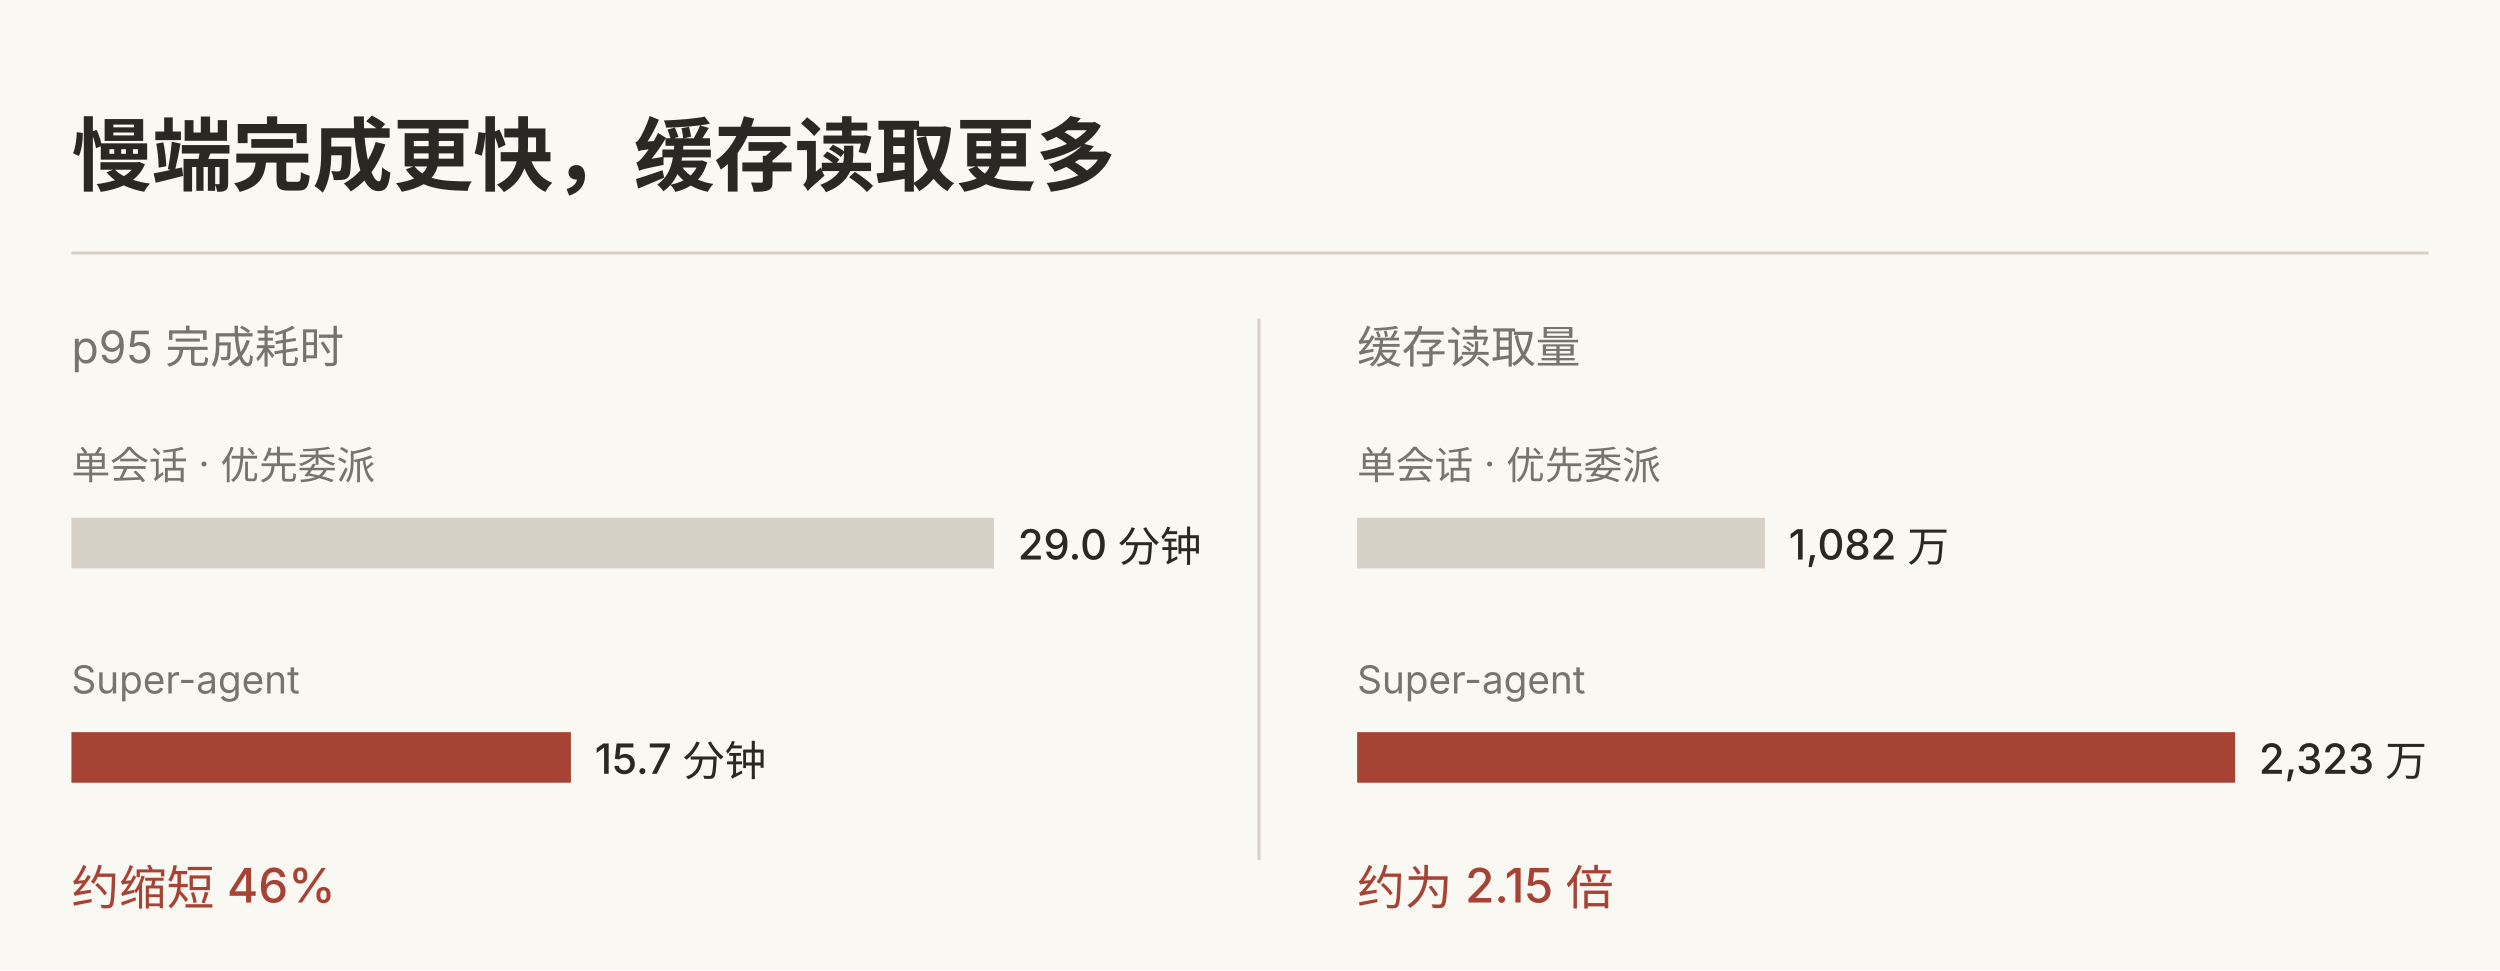
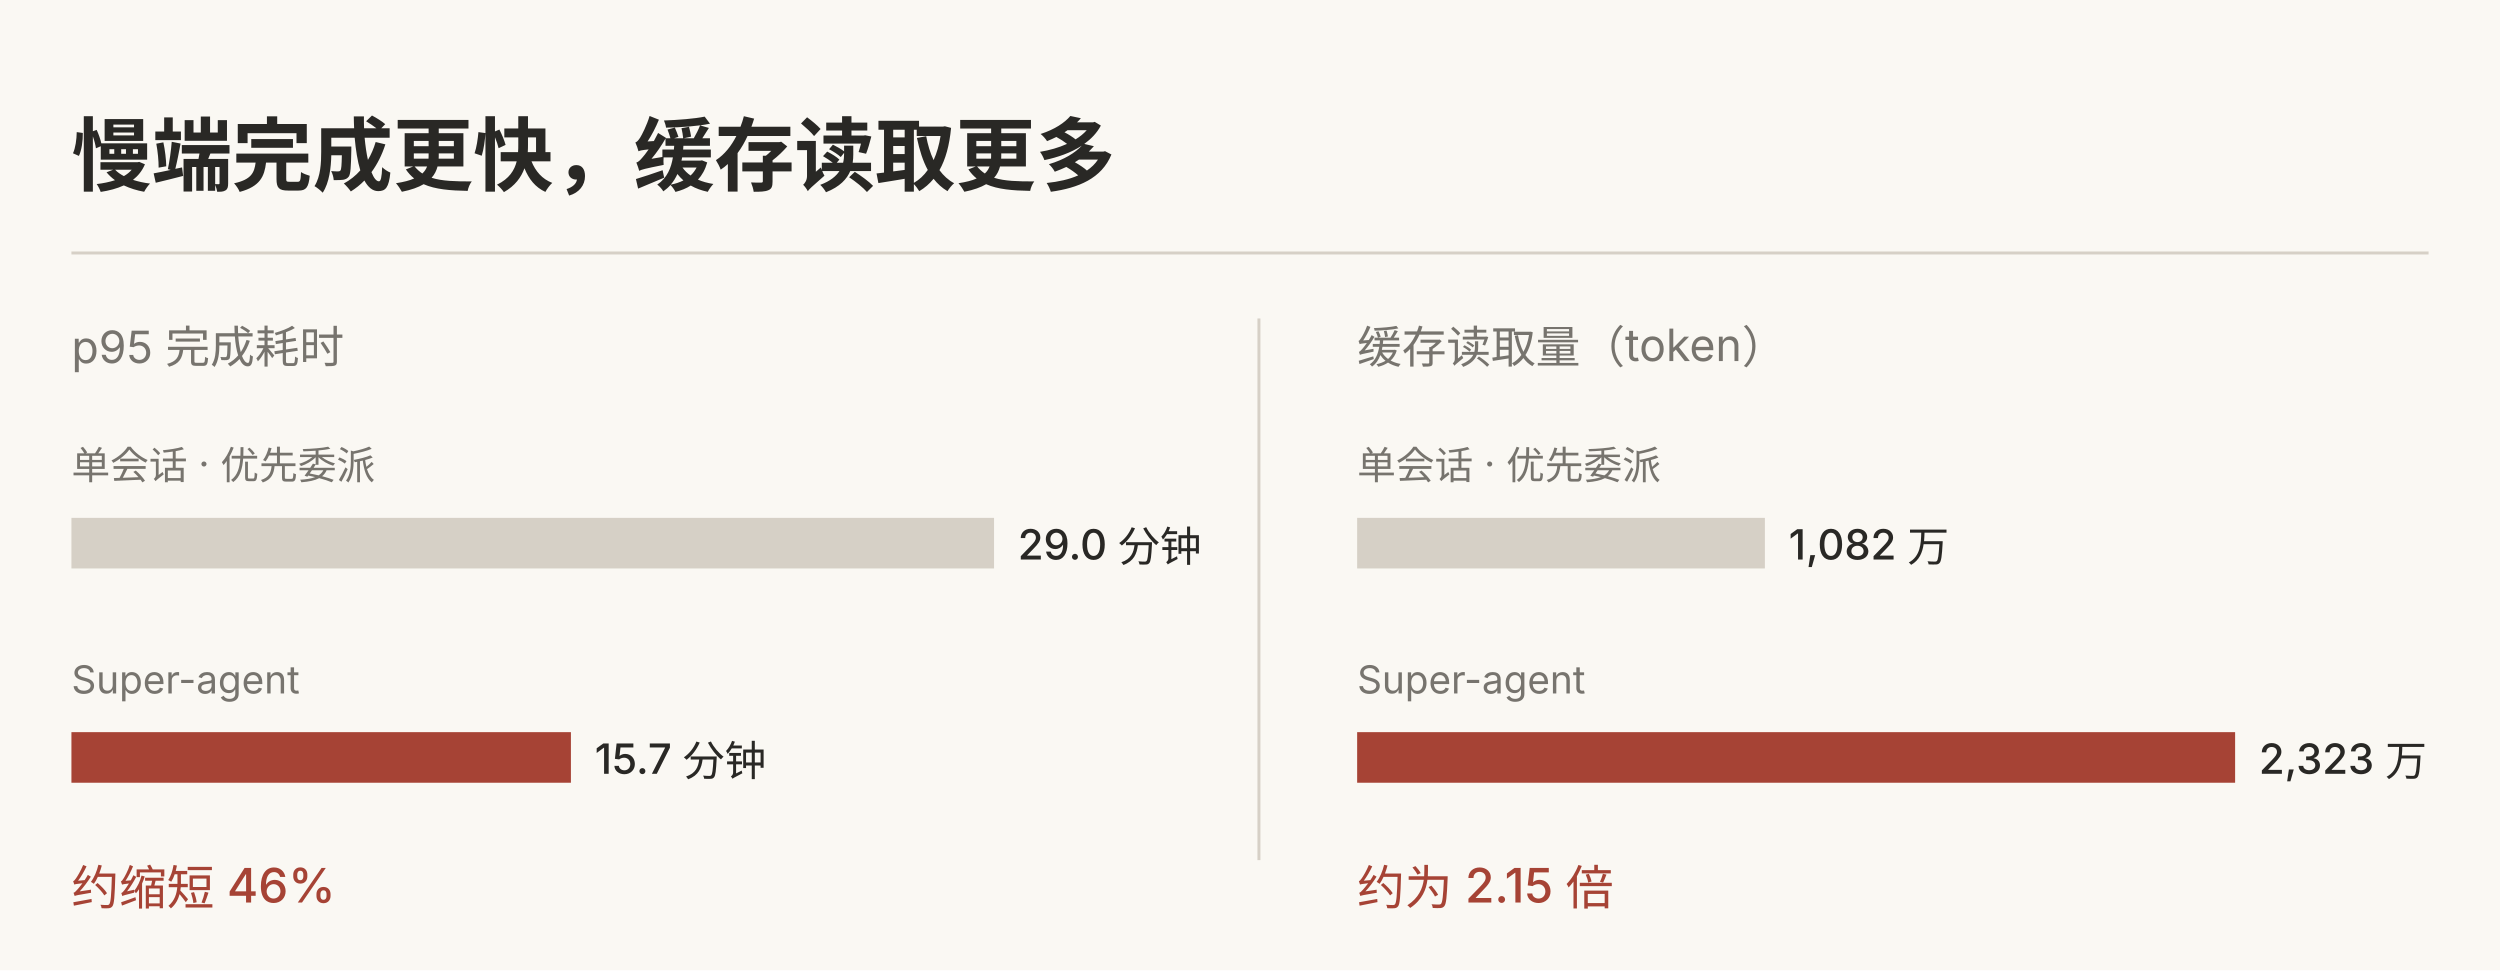
<svg xmlns="http://www.w3.org/2000/svg" width="840" height="326" viewBox="0 0 840 326" role="img" aria-labelledby="title desc">
  <rect width="840" height="326" fill="#faf8f3" />
  <g font-family="-apple-system,BlinkMacSystemFont,Segoe UI,PingFang SC,Microsoft YaHei,sans-serif">
    <text x="24" y="62" font-size="27" fill="#292825" font-weight="600">慢端完成更快，缓存读取更多</text>
    <line x1="24" y1="85" x2="816" y2="85" stroke="#d6d0c6" />
    <line x1="423" y1="107" x2="423" y2="289" stroke="#d6d0c6" />
    <text x="24" y="122" font-size="15" fill="#77746e" font-weight="400">p95 完成耗时</text>
-     <text x="456" y="122" font-size="15" fill="#77746e" font-weight="400">缓存读取量</text>
+     <text x="456" y="122" font-size="15" fill="#77746e" font-weight="400">缓存读取量（token）</text>
    <text x="24" y="161" font-size="13" fill="#77746e" font-weight="400">单会话 · 优先委派</text>
    <rect x="24" y="174" width="310" height="17" fill="#d6d0c6" />
    <text x="342" y="188" font-size="14" fill="#292825" font-weight="500">29.0 分钟</text>
    <text x="24" y="233" font-size="13" fill="#77746e" font-weight="400">Super-agent</text>
    <rect x="24" y="246" width="167.828" height="17" fill="#a64335" />
    <text x="199.828" y="260" font-size="14" fill="#292825" font-weight="500">15.7 分钟</text>
    <text x="456" y="161" font-size="13" fill="#77746e" font-weight="400">单会话 · 优先委派</text>
    <rect x="456" y="174" width="137" height="17" fill="#d6d0c6" />
    <text x="601" y="188" font-size="14" fill="#292825" font-weight="500">1,082 万</text>
    <text x="456" y="233" font-size="13" fill="#77746e" font-weight="400">Super-agent</text>
    <rect x="456" y="246" width="295" height="17" fill="#a64335" />
    <text x="759" y="260" font-size="14" fill="#292825" font-weight="500">2,323 万</text>
    <text x="24" y="304" font-size="16" fill="#a64335" font-weight="500">约缩短 46%</text>
    <text x="456" y="304" font-size="16" fill="#a64335" font-weight="500">约为 2.15 倍</text>
  </g>
</svg>
